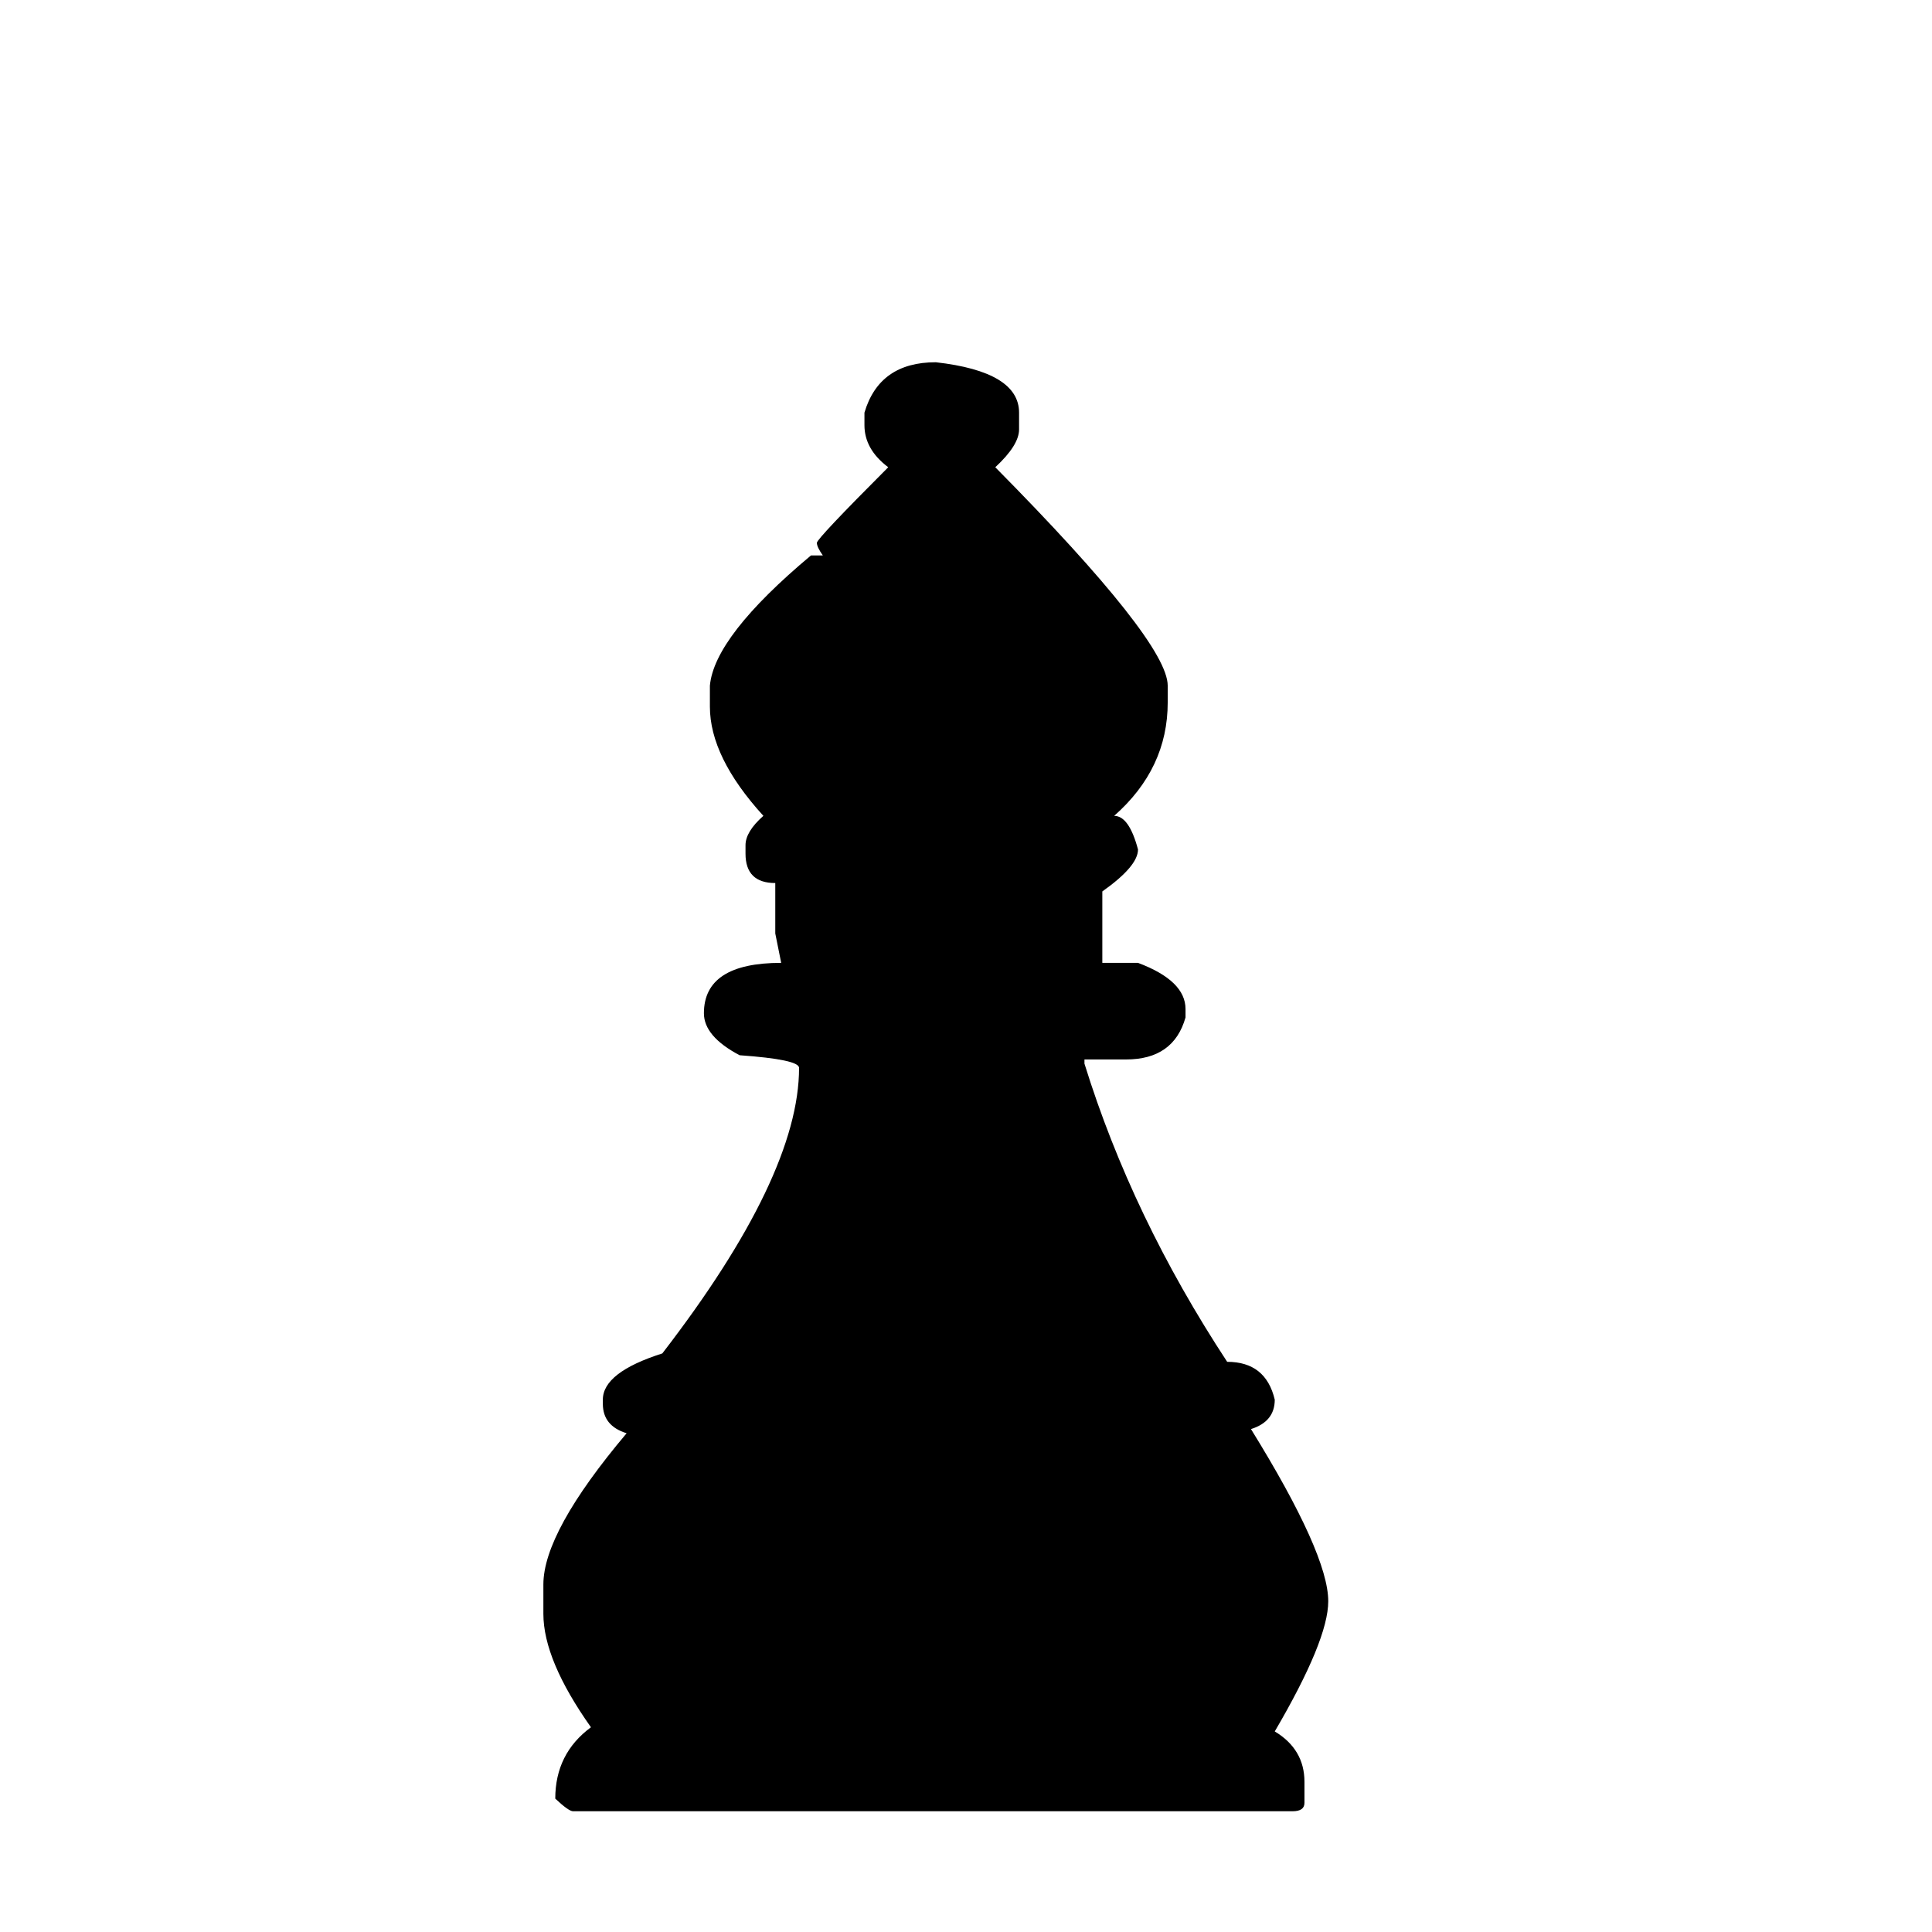
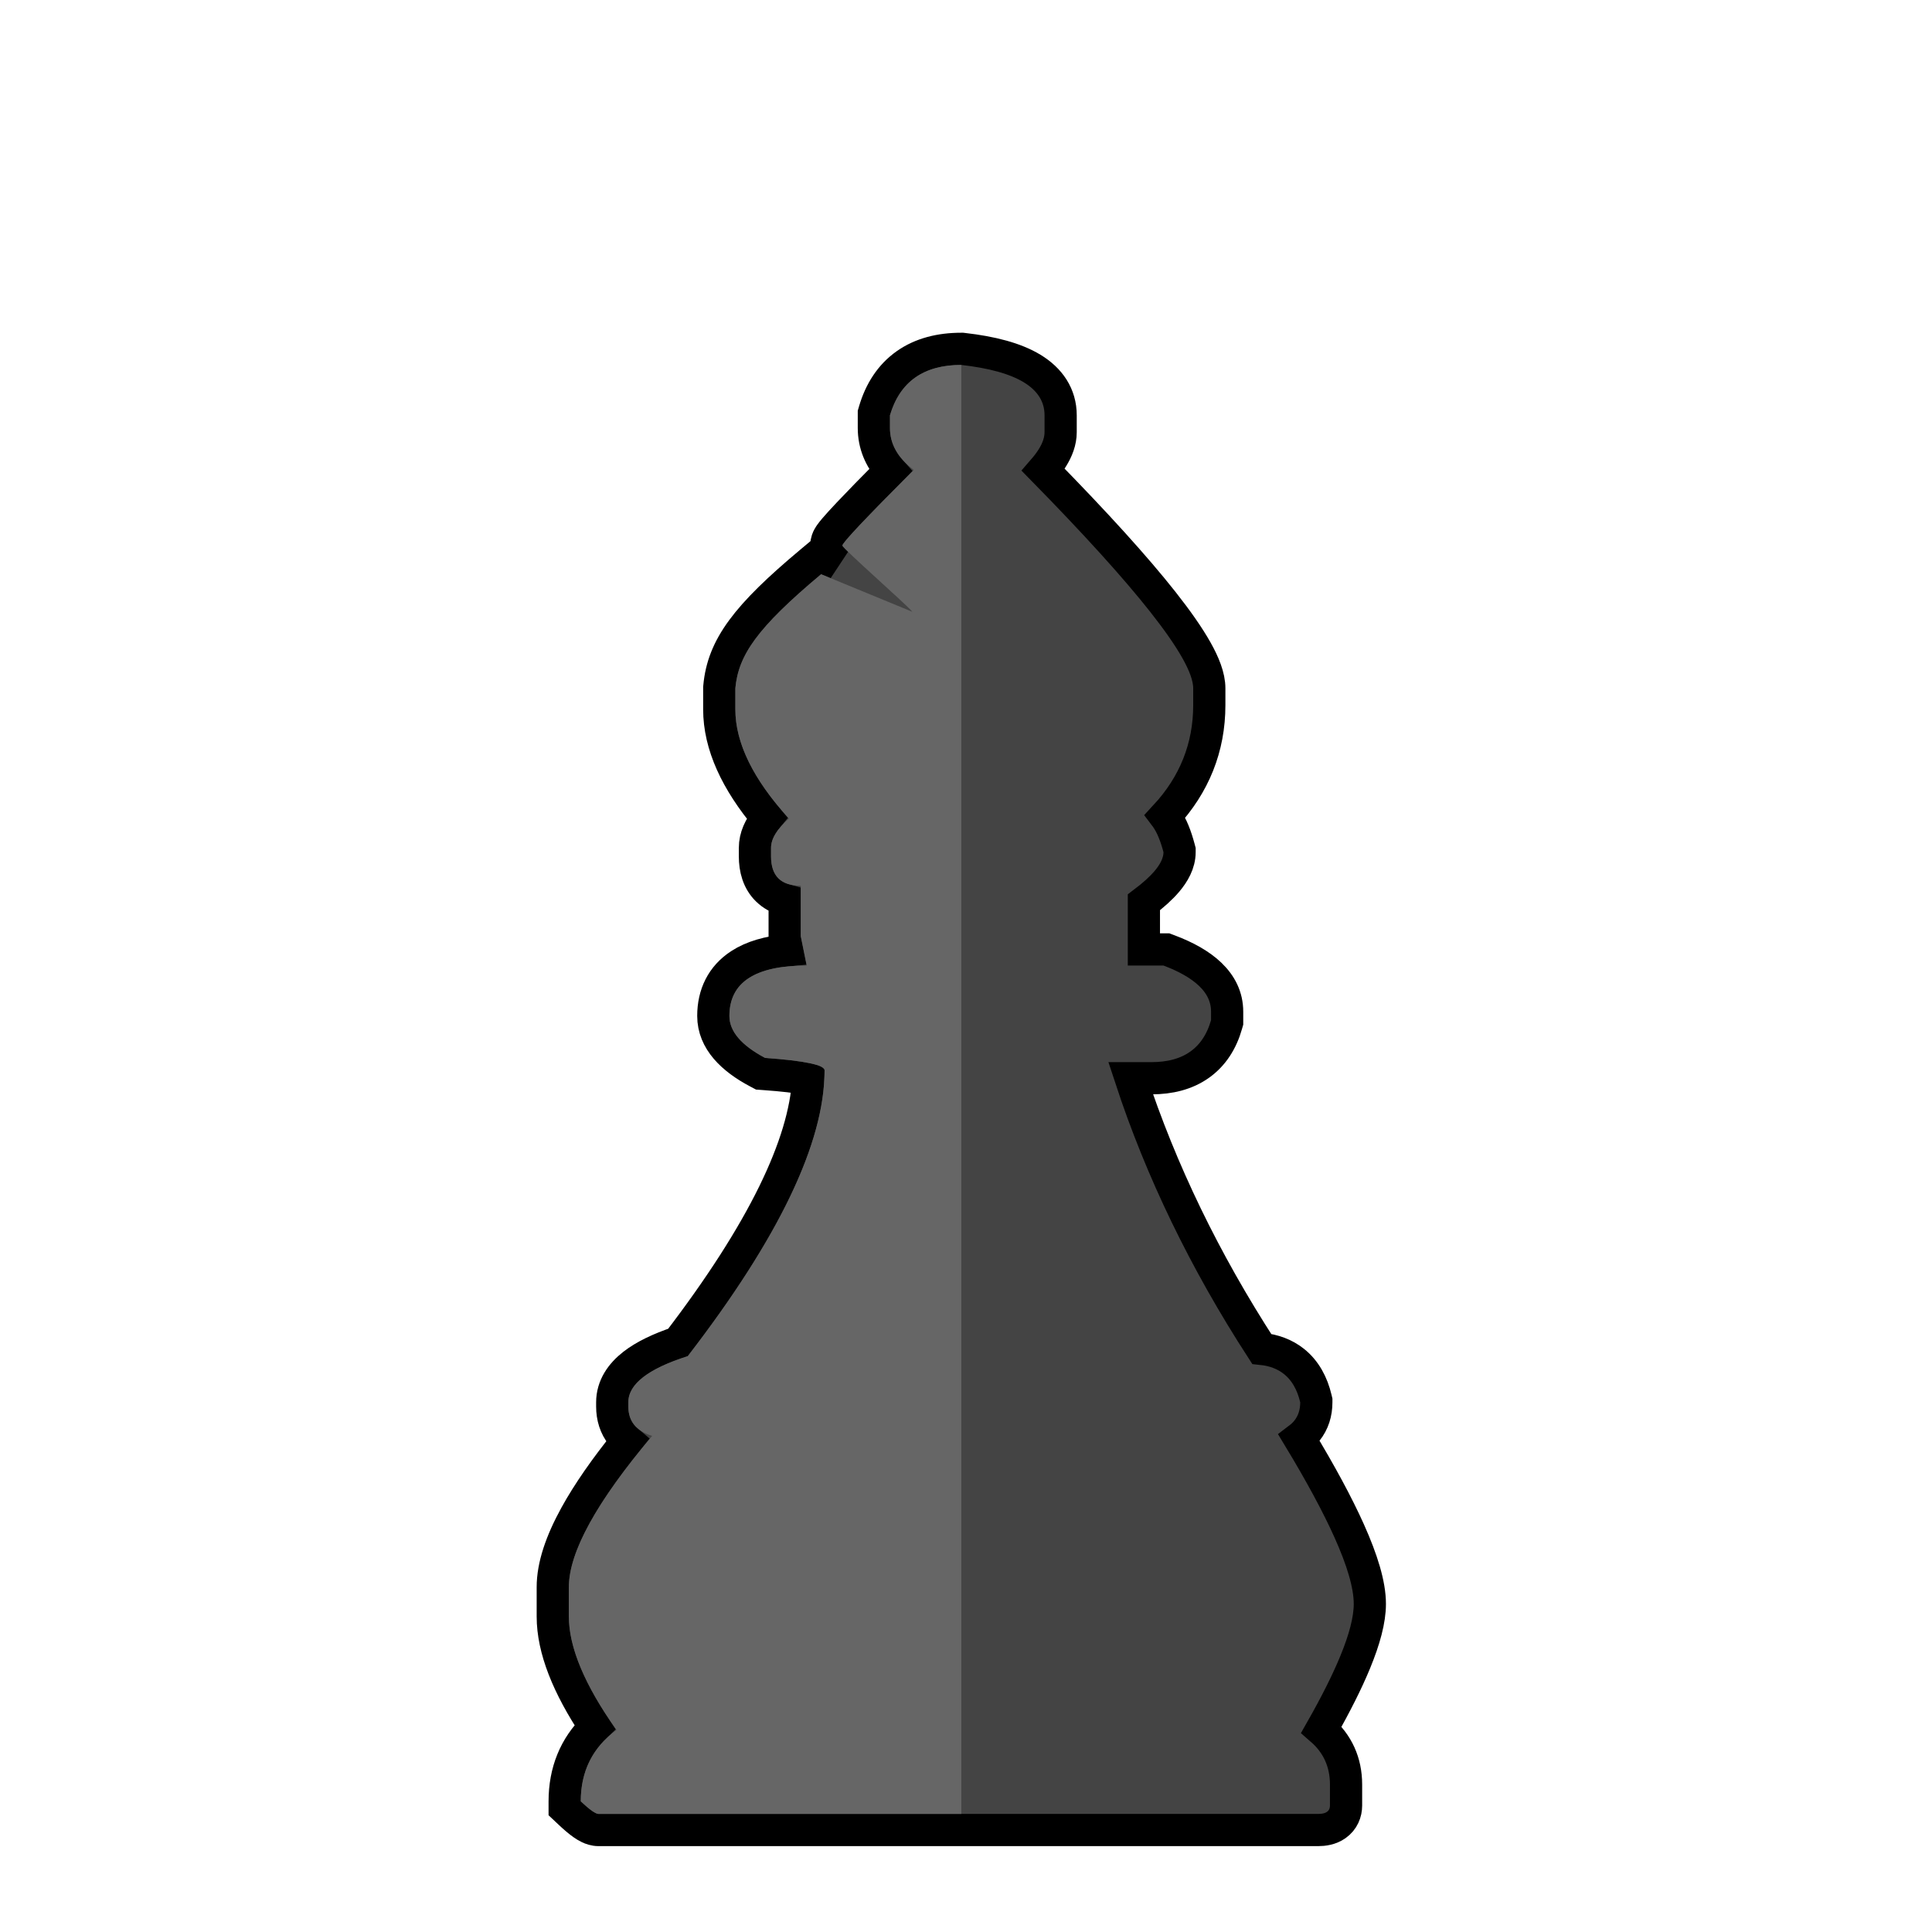
- <svg xmlns="http://www.w3.org/2000/svg" width="32" height="32" viewBox="0 0 32 32" fill="none">
-   <path d="M15.5 6C16.419 6.104 16.879 6.383 16.879 6.835V7.113C16.879 7.287 16.747 7.496 16.485 7.739C18.389 9.664 19.341 10.87 19.341 11.357V11.635C19.341 12.365 19.046 12.991 18.454 13.513C18.619 13.513 18.75 13.699 18.849 14.07C18.849 14.255 18.651 14.487 18.258 14.765V15.948H18.849C19.374 16.145 19.636 16.4 19.636 16.713V16.852C19.505 17.316 19.177 17.548 18.651 17.548H17.962V17.617C18.487 19.31 19.275 20.956 20.326 22.556C20.753 22.556 21.015 22.765 21.114 23.183C21.114 23.426 20.982 23.588 20.72 23.67C21.573 25.049 22 26 22 26.522C22 26.951 21.704 27.67 21.114 28.678C21.442 28.875 21.606 29.154 21.606 29.513V29.861C21.606 29.954 21.54 30 21.409 30H9.492C9.443 30 9.345 29.93 9.197 29.791C9.197 29.293 9.394 28.899 9.788 28.609C9.263 27.867 9 27.241 9 26.73V26.244C9 25.664 9.46 24.829 10.379 23.739C10.116 23.658 9.985 23.496 9.985 23.252V23.183C9.985 22.881 10.313 22.626 10.97 22.417C12.48 20.458 13.235 18.881 13.235 17.687C13.235 17.594 12.907 17.525 12.25 17.478C11.856 17.27 11.659 17.038 11.659 16.783C11.659 16.226 12.086 15.948 12.939 15.948L12.841 15.461V14.626C12.513 14.626 12.348 14.464 12.348 14.139V14C12.348 13.849 12.447 13.687 12.644 13.513C12.053 12.864 11.758 12.261 11.758 11.704V11.357C11.807 10.812 12.365 10.093 13.432 9.2H13.629C13.563 9.107 13.53 9.038 13.53 8.991C13.53 8.945 13.924 8.528 14.712 7.739C14.45 7.542 14.318 7.31 14.318 7.043V6.835C14.482 6.278 14.876 6 15.5 6Z" fill="black" />
+ <svg xmlns="http://www.w3.org/2000/svg" width="180" height="180" viewBox="0 0 180 180" fill="none">
+   <path d="M89.732 32.51L89.647 32.5H89.562C87.589 32.5 85.83 32.941 84.404 33.949C82.967 34.963 82.013 36.45 81.476 38.271L81.415 38.479V38.696V39.87C81.415 41.389 81.979 42.712 82.967 43.829C81.288 45.518 79.983 46.856 79.054 47.84C78.495 48.432 78.058 48.912 77.755 49.268C77.606 49.443 77.469 49.612 77.362 49.764C77.311 49.837 77.244 49.937 77.184 50.049C77.183 50.051 77.182 50.053 77.181 50.055C77.148 50.115 76.983 50.422 76.983 50.826C76.983 51.15 77.088 51.388 77.12 51.46C77.166 51.562 77.215 51.64 77.244 51.684C77.303 51.775 77.363 51.849 77.401 51.895C77.483 51.993 77.58 52.096 77.673 52.191C77.757 52.278 77.855 52.375 77.962 52.48L77.071 52.113L76.233 51.768L75.537 52.35C69.531 57.376 67.354 60.268 67.018 63.995L67.011 64.063V64.13V66.087C67.011 69.411 68.604 72.794 71.46 76.209C70.788 77.035 70.335 77.967 70.335 79V79.782C70.335 80.931 70.627 82.067 71.473 82.903C71.942 83.367 72.502 83.661 73.105 83.831V87.218V87.368L73.135 87.515L73.341 88.535C71.605 88.696 70.106 89.112 68.939 89.874C67.269 90.962 66.457 92.635 66.457 94.652C66.457 96.969 68.251 98.657 70.579 99.891L70.859 100.039L71.176 100.062C73.006 100.191 74.306 100.348 75.125 100.522C75.188 100.535 75.245 100.548 75.298 100.56C74.971 106.596 71.085 114.728 63.172 125.066C61.457 125.644 60.039 126.316 59.004 127.12C57.863 128.007 57.04 129.182 57.04 130.652V131.044C57.04 132.012 57.307 132.933 57.928 133.699C58.085 133.893 58.257 134.069 58.443 134.227C56.386 136.774 54.773 139.093 53.625 141.179C52.28 143.622 51.5 145.873 51.5 147.87V150.608C51.5 153.65 52.906 157.103 55.429 160.906C53.557 162.722 52.608 165.06 52.608 167.826V168.474L53.08 168.918C53.517 169.33 53.921 169.677 54.281 169.932C54.461 170.058 54.66 170.184 54.871 170.284C55.059 170.372 55.38 170.5 55.77 170.5H122.801C123.302 170.5 123.945 170.42 124.497 170.03C125.145 169.572 125.409 168.88 125.409 168.218V166.261C125.409 164.175 124.607 162.449 123.112 161.147C124.464 158.766 125.519 156.664 126.266 154.847C127.121 152.768 127.625 150.936 127.625 149.435C127.625 147.634 126.911 145.321 125.693 142.609C124.604 140.183 123.051 137.307 121.047 133.989C121.306 133.792 121.542 133.566 121.751 133.308C122.371 132.541 122.639 131.621 122.639 130.652V130.478L122.599 130.308C122.267 128.898 121.617 127.685 120.549 126.836C119.691 126.154 118.666 125.79 117.548 125.673C112.236 117.473 108.169 109.068 105.34 100.456H107.29C108.983 100.456 110.512 100.082 111.756 99.203C113.013 98.316 113.83 97.018 114.273 95.452L114.33 95.252V95.044V94.261C114.33 91.471 111.963 89.692 108.925 88.552L108.67 88.456H108.398H106.574V84.067C107.445 83.409 108.168 82.761 108.71 82.124C109.357 81.362 109.898 80.435 109.898 79.391V79.196L109.848 79.007C109.552 77.893 109.172 76.911 108.653 76.177C108.621 76.132 108.587 76.087 108.553 76.042C111.268 73.113 112.668 69.649 112.668 65.696V64.13C112.668 63.039 112.164 61.815 111.471 60.583C110.748 59.297 109.691 57.786 108.329 56.06C105.778 52.829 102.062 48.732 97.203 43.778C97.523 43.409 97.802 43.042 98.034 42.674C98.494 41.943 98.818 41.127 98.818 40.261V38.696C98.818 36.793 97.799 35.325 96.156 34.331C94.59 33.383 92.398 32.812 89.732 32.51ZM75.816 100.72C75.816 100.72 75.814 100.719 75.809 100.717C75.814 100.719 75.816 100.72 75.816 100.72Z" fill="#444444" stroke="black" stroke-width="3" />
+   <path d="M55.77 169C55.493 169 54.939 168.609 54.108 167.826C54.108 165.022 55.216 162.805 57.432 161.174C54.477 157 53 153.478 53 150.608V147.87C53 144.609 55.585 139.913 60.756 133.782C59.279 133.326 58.54 132.413 58.54 131.044V130.652C58.54 128.957 60.386 127.522 64.08 126.348C72.574 115.326 76.821 106.457 76.821 99.739C76.821 99.217 74.975 98.826 71.281 98.565C69.066 97.391 67.957 96.087 67.957 94.652C67.957 91.522 70.358 89.956 75.159 89.956L74.605 87.218V82.522C72.758 82.522 71.835 81.609 71.835 79.782V79C71.835 78.152 72.389 77.239 73.497 76.261C70.173 72.609 68.511 69.218 68.511 66.087V64.13C68.788 61.065 70.499 58.522 76.5 53.5L85 57C84.63 56.478 78.483 51.087 78.483 50.826C78.483 50.565 80.699 48.217 85.131 43.783C83.653 42.674 82.915 41.37 82.915 39.87V38.696C83.838 35.565 86.054 34 89.562 34V169H55.77Z" fill="#666666" />
</svg>
